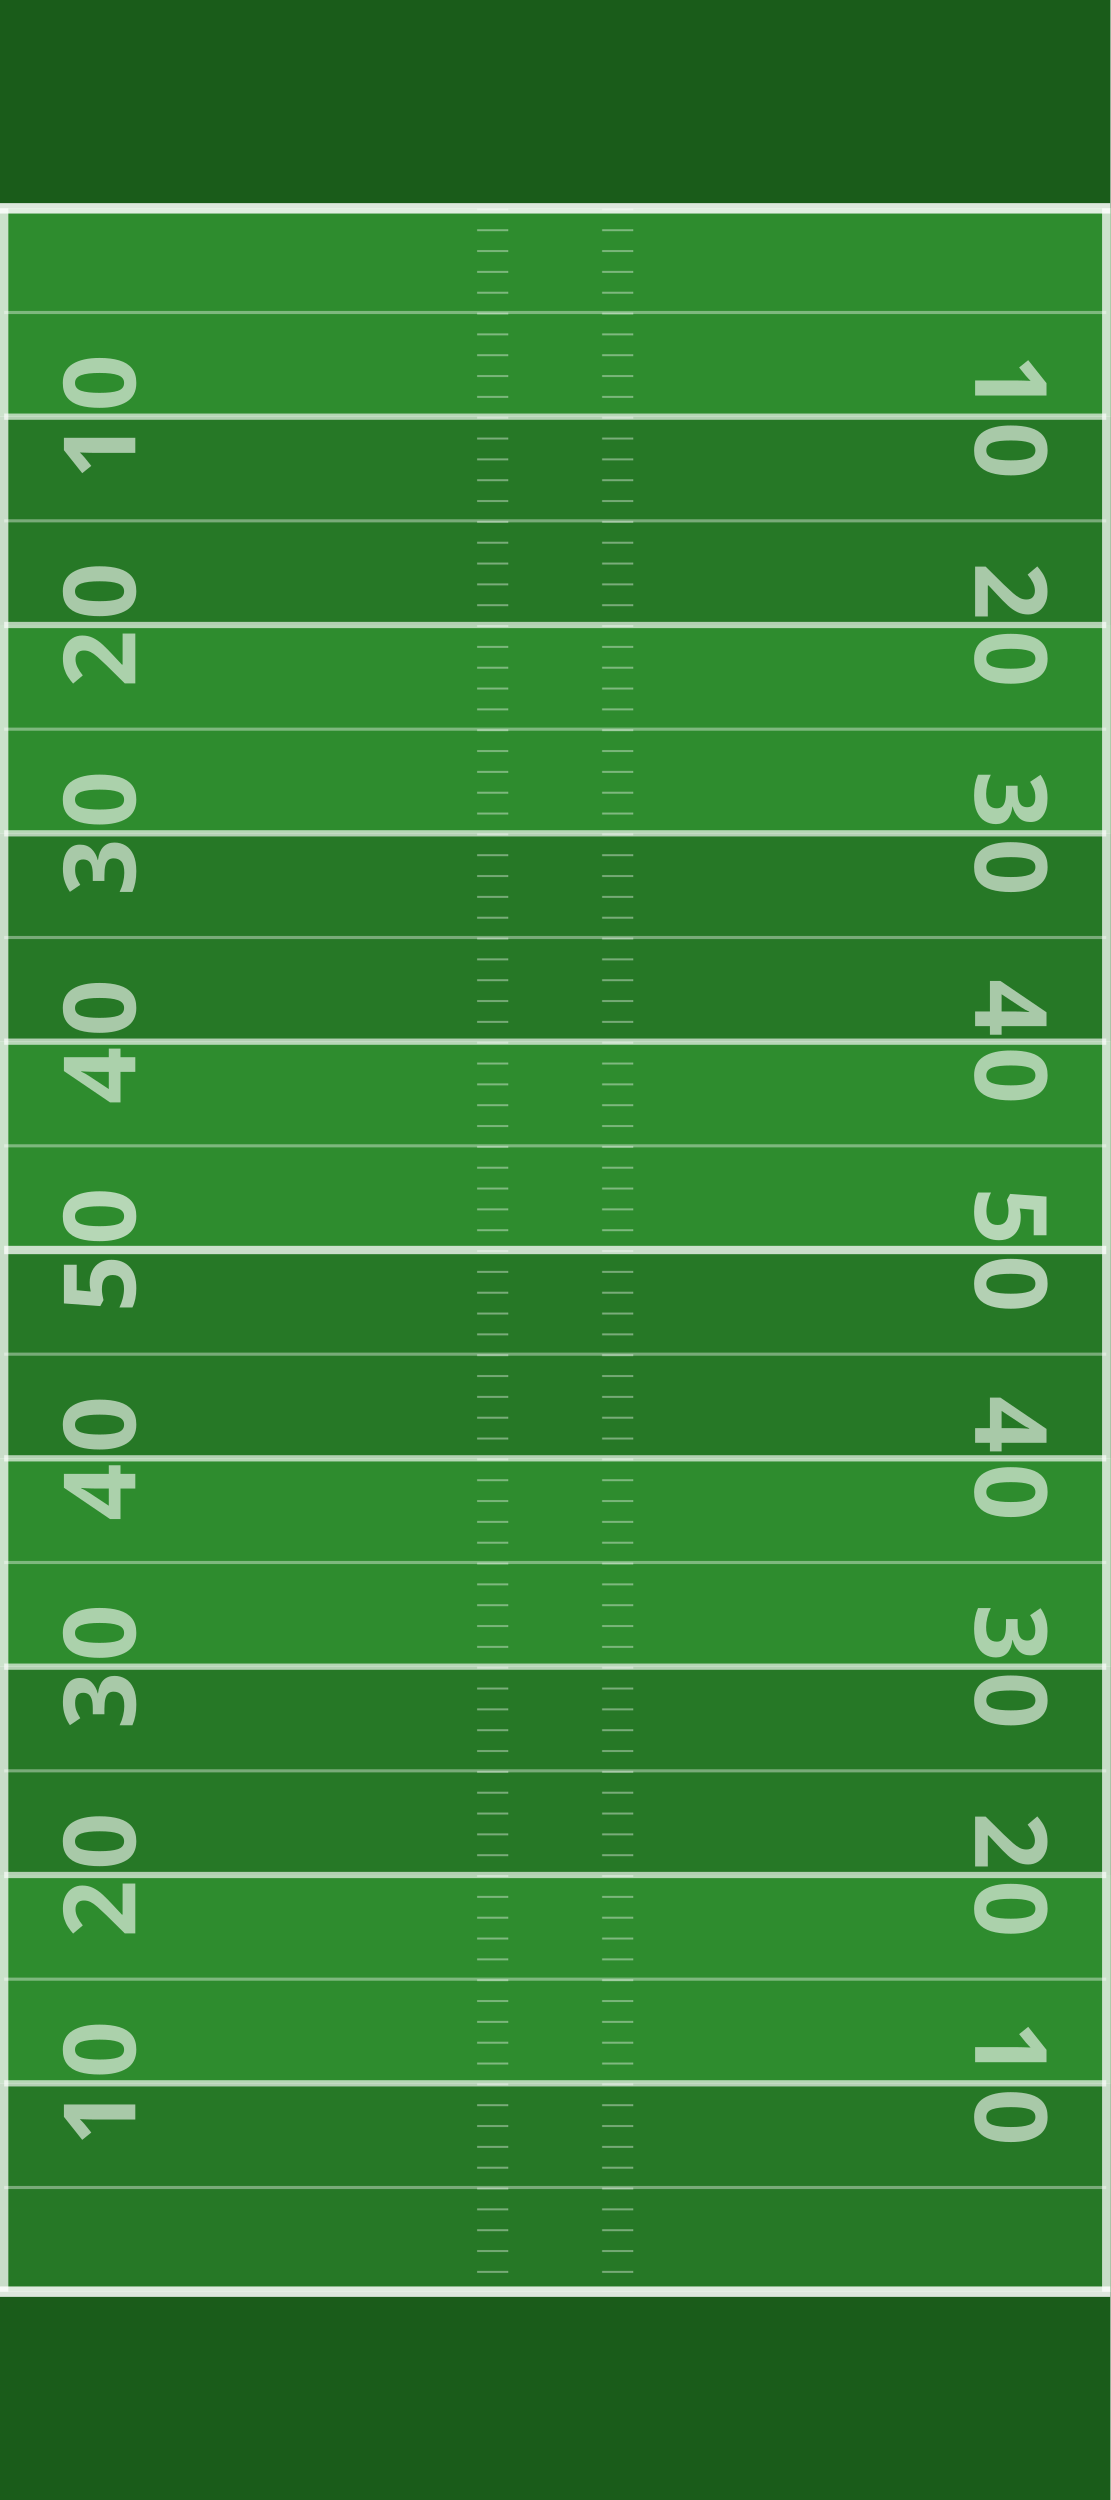
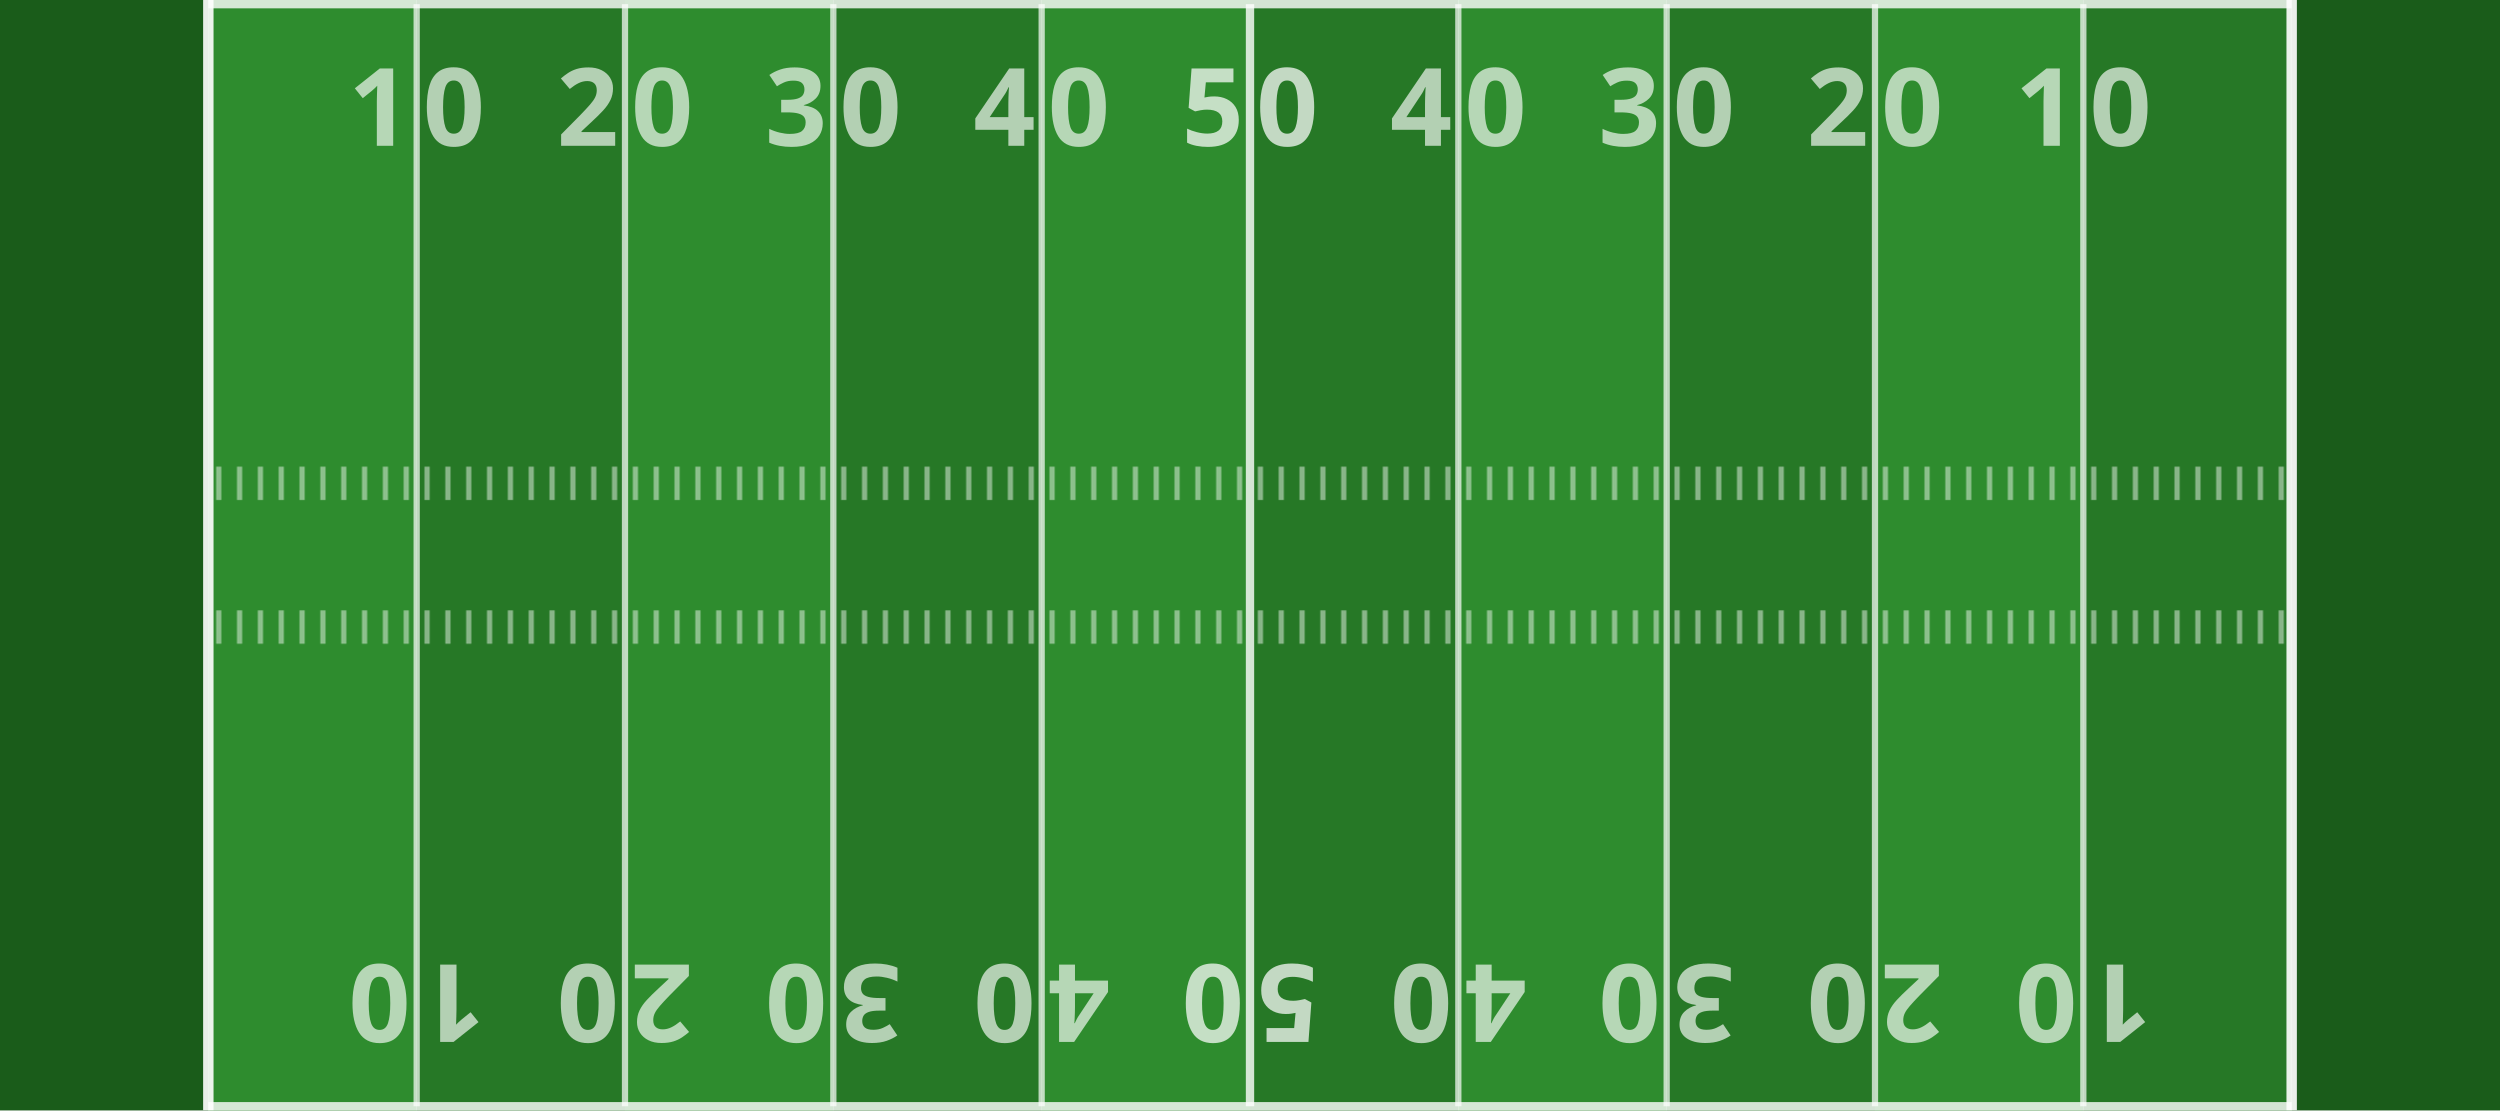
- <svg xmlns="http://www.w3.org/2000/svg" viewBox="0 0 533 1200" preserveAspectRatio="xMidYMid slice">
+ <svg xmlns="http://www.w3.org/2000/svg" viewBox="0 0 1200 533" preserveAspectRatio="xMidYMid slice">
  <defs>
-     <pattern id="h" x="0" y="100" width="533" height="10" patternUnits="userSpaceOnUse">
-       <line x1="229" y1="0" x2="244" y2="0" stroke="white" stroke-width="2" opacity="0.35" />
-       <line x1="289" y1="0" x2="304" y2="0" stroke="white" stroke-width="2" opacity="0.35" />
+     <pattern id="h" x="100" y="0" width="10" height="533" patternUnits="userSpaceOnUse">
+       <line x1="5" y1="224" x2="5" y2="240" stroke="white" stroke-width="2.5" opacity="0.45" />
+       <line x1="5" y1="293" x2="5" y2="309" stroke="white" stroke-width="2.5" opacity="0.45" />
    </pattern>
  </defs>
-   <rect x="0" y="0" width="533" height="100" fill="#1a5c1a" />
-   <rect x="0" y="1100" width="533" height="100" fill="#1a5c1a" />
-   <rect x="0" y="100" width="533" height="100" fill="#2e8c2e" />
-   <rect x="0" y="200" width="533" height="100" fill="#267826" />
-   <rect x="0" y="300" width="533" height="100" fill="#2e8c2e" />
-   <rect x="0" y="400" width="533" height="100" fill="#267826" />
-   <rect x="0" y="500" width="533" height="100" fill="#2e8c2e" />
-   <rect x="0" y="600" width="533" height="100" fill="#267826" />
-   <rect x="0" y="700" width="533" height="100" fill="#2e8c2e" />
-   <rect x="0" y="800" width="533" height="100" fill="#267826" />
-   <rect x="0" y="900" width="533" height="100" fill="#2e8c2e" />
-   <rect x="0" y="1000" width="533" height="100" fill="#267826" />
-   <line x1="2" y1="100" x2="2" y2="1100" stroke="white" stroke-width="4" opacity="0.75" />
-   <line x1="531" y1="100" x2="531" y2="1100" stroke="white" stroke-width="4" opacity="0.75" />
-   <line x1="0" y1="100" x2="533" y2="100" stroke="white" stroke-width="5" opacity="0.85" />
-   <line x1="0" y1="1100" x2="533" y2="1100" stroke="white" stroke-width="5" opacity="0.85" />
-   <line x1="2" y1="200" x2="531" y2="200" stroke="white" stroke-width="3" opacity="0.65" />
-   <line x1="2" y1="300" x2="531" y2="300" stroke="white" stroke-width="3" opacity="0.65" />
-   <line x1="2" y1="400" x2="531" y2="400" stroke="white" stroke-width="3" opacity="0.65" />
-   <line x1="2" y1="500" x2="531" y2="500" stroke="white" stroke-width="3" opacity="0.65" />
-   <line x1="2" y1="600" x2="531" y2="600" stroke="white" stroke-width="4" opacity="0.75" />
-   <line x1="2" y1="700" x2="531" y2="700" stroke="white" stroke-width="3" opacity="0.65" />
-   <line x1="2" y1="800" x2="531" y2="800" stroke="white" stroke-width="3" opacity="0.65" />
-   <line x1="2" y1="900" x2="531" y2="900" stroke="white" stroke-width="3" opacity="0.65" />
-   <line x1="2" y1="1000" x2="531" y2="1000" stroke="white" stroke-width="3" opacity="0.65" />
-   <line x1="2" y1="150" x2="531" y2="150" stroke="white" stroke-width="1.5" opacity="0.38" />
-   <line x1="2" y1="250" x2="531" y2="250" stroke="white" stroke-width="1.5" opacity="0.38" />
-   <line x1="2" y1="350" x2="531" y2="350" stroke="white" stroke-width="1.5" opacity="0.38" />
-   <line x1="2" y1="450" x2="531" y2="450" stroke="white" stroke-width="1.5" opacity="0.38" />
-   <line x1="2" y1="550" x2="531" y2="550" stroke="white" stroke-width="1.5" opacity="0.38" />
-   <line x1="2" y1="650" x2="531" y2="650" stroke="white" stroke-width="1.5" opacity="0.38" />
-   <line x1="2" y1="750" x2="531" y2="750" stroke="white" stroke-width="1.5" opacity="0.38" />
-   <line x1="2" y1="850" x2="531" y2="850" stroke="white" stroke-width="1.5" opacity="0.38" />
-   <line x1="2" y1="950" x2="531" y2="950" stroke="white" stroke-width="1.5" opacity="0.38" />
-   <line x1="2" y1="1050" x2="531" y2="1050" stroke="white" stroke-width="1.5" opacity="0.38" />
-   <rect x="0" y="100" width="533" height="1000" fill="url(#h)" />
-   <text transform="rotate(-90,48,200)" x="48" y="200" text-anchor="middle" dominant-baseline="middle" fill="white" opacity="0.60" font-size="48" font-family="Arial Black,Impact,sans-serif" font-weight="900" letter-spacing="5">10</text>
-   <text transform="rotate(-90,48,300)" x="48" y="300" text-anchor="middle" dominant-baseline="middle" fill="white" opacity="0.60" font-size="48" font-family="Arial Black,Impact,sans-serif" font-weight="900" letter-spacing="5">20</text>
-   <text transform="rotate(-90,48,400)" x="48" y="400" text-anchor="middle" dominant-baseline="middle" fill="white" opacity="0.60" font-size="48" font-family="Arial Black,Impact,sans-serif" font-weight="900" letter-spacing="5">30</text>
-   <text transform="rotate(-90,48,500)" x="48" y="500" text-anchor="middle" dominant-baseline="middle" fill="white" opacity="0.60" font-size="48" font-family="Arial Black,Impact,sans-serif" font-weight="900" letter-spacing="5">40</text>
-   <text transform="rotate(-90,48,600)" x="48" y="600" text-anchor="middle" dominant-baseline="middle" fill="white" opacity="0.65" font-size="48" font-family="Arial Black,Impact,sans-serif" font-weight="900" letter-spacing="5">50</text>
-   <text transform="rotate(-90,48,700)" x="48" y="700" text-anchor="middle" dominant-baseline="middle" fill="white" opacity="0.60" font-size="48" font-family="Arial Black,Impact,sans-serif" font-weight="900" letter-spacing="5">40</text>
-   <text transform="rotate(-90,48,800)" x="48" y="800" text-anchor="middle" dominant-baseline="middle" fill="white" opacity="0.60" font-size="48" font-family="Arial Black,Impact,sans-serif" font-weight="900" letter-spacing="5">30</text>
-   <text transform="rotate(-90,48,900)" x="48" y="900" text-anchor="middle" dominant-baseline="middle" fill="white" opacity="0.60" font-size="48" font-family="Arial Black,Impact,sans-serif" font-weight="900" letter-spacing="5">20</text>
-   <text transform="rotate(-90,48,1000)" x="48" y="1000" text-anchor="middle" dominant-baseline="middle" fill="white" opacity="0.60" font-size="48" font-family="Arial Black,Impact,sans-serif" font-weight="900" letter-spacing="5">10</text>
-   <text transform="rotate(90,485,200)" x="485" y="200" text-anchor="middle" dominant-baseline="middle" fill="white" opacity="0.60" font-size="48" font-family="Arial Black,Impact,sans-serif" font-weight="900" letter-spacing="5">10</text>
-   <text transform="rotate(90,485,300)" x="485" y="300" text-anchor="middle" dominant-baseline="middle" fill="white" opacity="0.60" font-size="48" font-family="Arial Black,Impact,sans-serif" font-weight="900" letter-spacing="5">20</text>
-   <text transform="rotate(90,485,400)" x="485" y="400" text-anchor="middle" dominant-baseline="middle" fill="white" opacity="0.60" font-size="48" font-family="Arial Black,Impact,sans-serif" font-weight="900" letter-spacing="5">30</text>
-   <text transform="rotate(90,485,500)" x="485" y="500" text-anchor="middle" dominant-baseline="middle" fill="white" opacity="0.60" font-size="48" font-family="Arial Black,Impact,sans-serif" font-weight="900" letter-spacing="5">40</text>
-   <text transform="rotate(90,485,600)" x="485" y="600" text-anchor="middle" dominant-baseline="middle" fill="white" opacity="0.65" font-size="48" font-family="Arial Black,Impact,sans-serif" font-weight="900" letter-spacing="5">50</text>
-   <text transform="rotate(90,485,700)" x="485" y="700" text-anchor="middle" dominant-baseline="middle" fill="white" opacity="0.60" font-size="48" font-family="Arial Black,Impact,sans-serif" font-weight="900" letter-spacing="5">40</text>
-   <text transform="rotate(90,485,800)" x="485" y="800" text-anchor="middle" dominant-baseline="middle" fill="white" opacity="0.60" font-size="48" font-family="Arial Black,Impact,sans-serif" font-weight="900" letter-spacing="5">30</text>
-   <text transform="rotate(90,485,900)" x="485" y="900" text-anchor="middle" dominant-baseline="middle" fill="white" opacity="0.60" font-size="48" font-family="Arial Black,Impact,sans-serif" font-weight="900" letter-spacing="5">20</text>
-   <text transform="rotate(90,485,1000)" x="485" y="1000" text-anchor="middle" dominant-baseline="middle" fill="white" opacity="0.60" font-size="48" font-family="Arial Black,Impact,sans-serif" font-weight="900" letter-spacing="5">10</text>
+   <rect x="0" y="0" width="100" height="533" fill="#1a5c1a" />
+   <rect x="1100" y="0" width="100" height="533" fill="#1a5c1a" />
+   <rect x="100" y="0" width="100" height="533" fill="#2e8c2e" />
+   <rect x="200" y="0" width="100" height="533" fill="#267826" />
+   <rect x="300" y="0" width="100" height="533" fill="#2e8c2e" />
+   <rect x="400" y="0" width="100" height="533" fill="#267826" />
+   <rect x="500" y="0" width="100" height="533" fill="#2e8c2e" />
+   <rect x="600" y="0" width="100" height="533" fill="#267826" />
+   <rect x="700" y="0" width="100" height="533" fill="#2e8c2e" />
+   <rect x="800" y="0" width="100" height="533" fill="#267826" />
+   <rect x="900" y="0" width="100" height="533" fill="#2e8c2e" />
+   <rect x="1000" y="0" width="100" height="533" fill="#267826" />
+   <line x1="100" y1="2" x2="1100" y2="2" stroke="white" stroke-width="4" opacity="0.80" />
+   <line x1="100" y1="531" x2="1100" y2="531" stroke="white" stroke-width="4" opacity="0.80" />
+   <line x1="100" y1="0" x2="100" y2="533" stroke="white" stroke-width="5" opacity="0.90" />
+   <line x1="1100" y1="0" x2="1100" y2="533" stroke="white" stroke-width="5" opacity="0.90" />
+   <line x1="200" y1="2" x2="200" y2="531" stroke="white" stroke-width="3" opacity="0.70" />
+   <line x1="300" y1="2" x2="300" y2="531" stroke="white" stroke-width="3" opacity="0.70" />
+   <line x1="400" y1="2" x2="400" y2="531" stroke="white" stroke-width="3" opacity="0.70" />
+   <line x1="500" y1="2" x2="500" y2="531" stroke="white" stroke-width="3" opacity="0.70" />
+   <line x1="600" y1="2" x2="600" y2="531" stroke="white" stroke-width="4" opacity="0.80" />
+   <line x1="700" y1="2" x2="700" y2="531" stroke="white" stroke-width="3" opacity="0.70" />
+   <line x1="800" y1="2" x2="800" y2="531" stroke="white" stroke-width="3" opacity="0.70" />
+   <line x1="900" y1="2" x2="900" y2="531" stroke="white" stroke-width="3" opacity="0.70" />
+   <line x1="1000" y1="2" x2="1000" y2="531" stroke="white" stroke-width="3" opacity="0.70" />
+   <rect x="100" y="0" width="1000" height="533" fill="url(#h)" />
+   <text x="200" y="70" text-anchor="middle" fill="white" opacity="0.65" font-size="52" font-family="Arial Black,Impact,sans-serif" font-weight="900" letter-spacing="6">10</text>
+   <text x="300" y="70" text-anchor="middle" fill="white" opacity="0.65" font-size="52" font-family="Arial Black,Impact,sans-serif" font-weight="900" letter-spacing="6">20</text>
+   <text x="400" y="70" text-anchor="middle" fill="white" opacity="0.65" font-size="52" font-family="Arial Black,Impact,sans-serif" font-weight="900" letter-spacing="6">30</text>
+   <text x="500" y="70" text-anchor="middle" fill="white" opacity="0.65" font-size="52" font-family="Arial Black,Impact,sans-serif" font-weight="900" letter-spacing="6">40</text>
+   <text x="600" y="70" text-anchor="middle" fill="white" opacity="0.72" font-size="52" font-family="Arial Black,Impact,sans-serif" font-weight="900" letter-spacing="6">50</text>
+   <text x="700" y="70" text-anchor="middle" fill="white" opacity="0.65" font-size="52" font-family="Arial Black,Impact,sans-serif" font-weight="900" letter-spacing="6">40</text>
+   <text x="800" y="70" text-anchor="middle" fill="white" opacity="0.65" font-size="52" font-family="Arial Black,Impact,sans-serif" font-weight="900" letter-spacing="6">30</text>
+   <text x="900" y="70" text-anchor="middle" fill="white" opacity="0.65" font-size="52" font-family="Arial Black,Impact,sans-serif" font-weight="900" letter-spacing="6">20</text>
+   <text x="1000" y="70" text-anchor="middle" fill="white" opacity="0.65" font-size="52" font-family="Arial Black,Impact,sans-serif" font-weight="900" letter-spacing="6">10</text>
+   <g transform="rotate(180,600,266.5)">
+     <text x="200" y="70" text-anchor="middle" fill="white" opacity="0.65" font-size="52" font-family="Arial Black,Impact,sans-serif" font-weight="900" letter-spacing="6">10</text>
+     <text x="300" y="70" text-anchor="middle" fill="white" opacity="0.65" font-size="52" font-family="Arial Black,Impact,sans-serif" font-weight="900" letter-spacing="6">20</text>
+     <text x="400" y="70" text-anchor="middle" fill="white" opacity="0.65" font-size="52" font-family="Arial Black,Impact,sans-serif" font-weight="900" letter-spacing="6">30</text>
+     <text x="500" y="70" text-anchor="middle" fill="white" opacity="0.65" font-size="52" font-family="Arial Black,Impact,sans-serif" font-weight="900" letter-spacing="6">40</text>
+     <text x="600" y="70" text-anchor="middle" fill="white" opacity="0.72" font-size="52" font-family="Arial Black,Impact,sans-serif" font-weight="900" letter-spacing="6">50</text>
+     <text x="700" y="70" text-anchor="middle" fill="white" opacity="0.65" font-size="52" font-family="Arial Black,Impact,sans-serif" font-weight="900" letter-spacing="6">40</text>
+     <text x="800" y="70" text-anchor="middle" fill="white" opacity="0.65" font-size="52" font-family="Arial Black,Impact,sans-serif" font-weight="900" letter-spacing="6">30</text>
+     <text x="900" y="70" text-anchor="middle" fill="white" opacity="0.65" font-size="52" font-family="Arial Black,Impact,sans-serif" font-weight="900" letter-spacing="6">20</text>
+     <text x="1000" y="70" text-anchor="middle" fill="white" opacity="0.65" font-size="52" font-family="Arial Black,Impact,sans-serif" font-weight="900" letter-spacing="6">10</text>
+   </g>
</svg>
